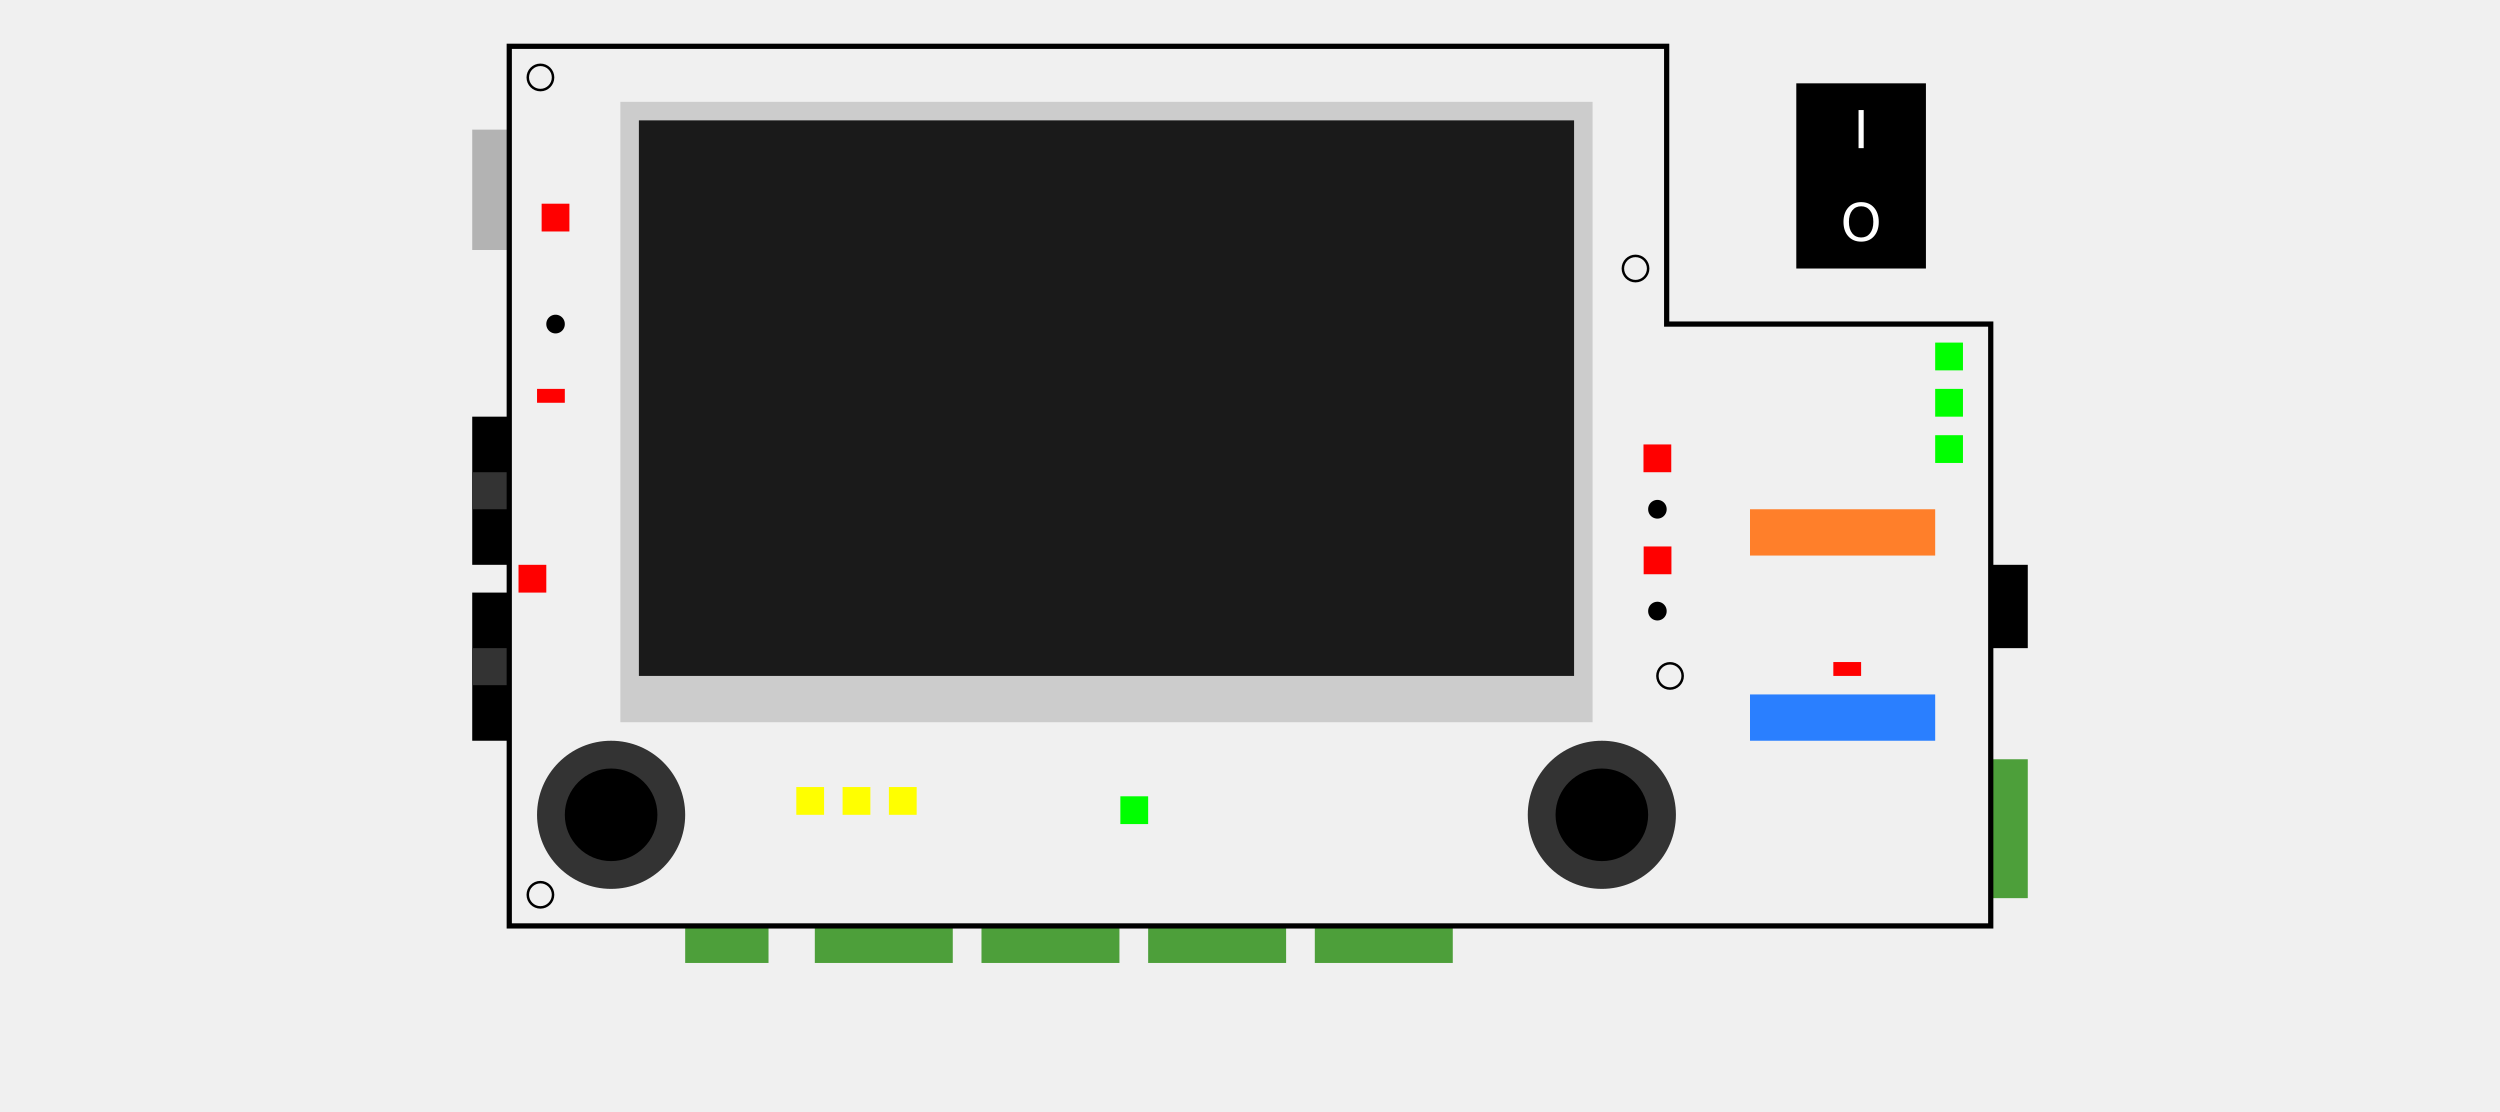
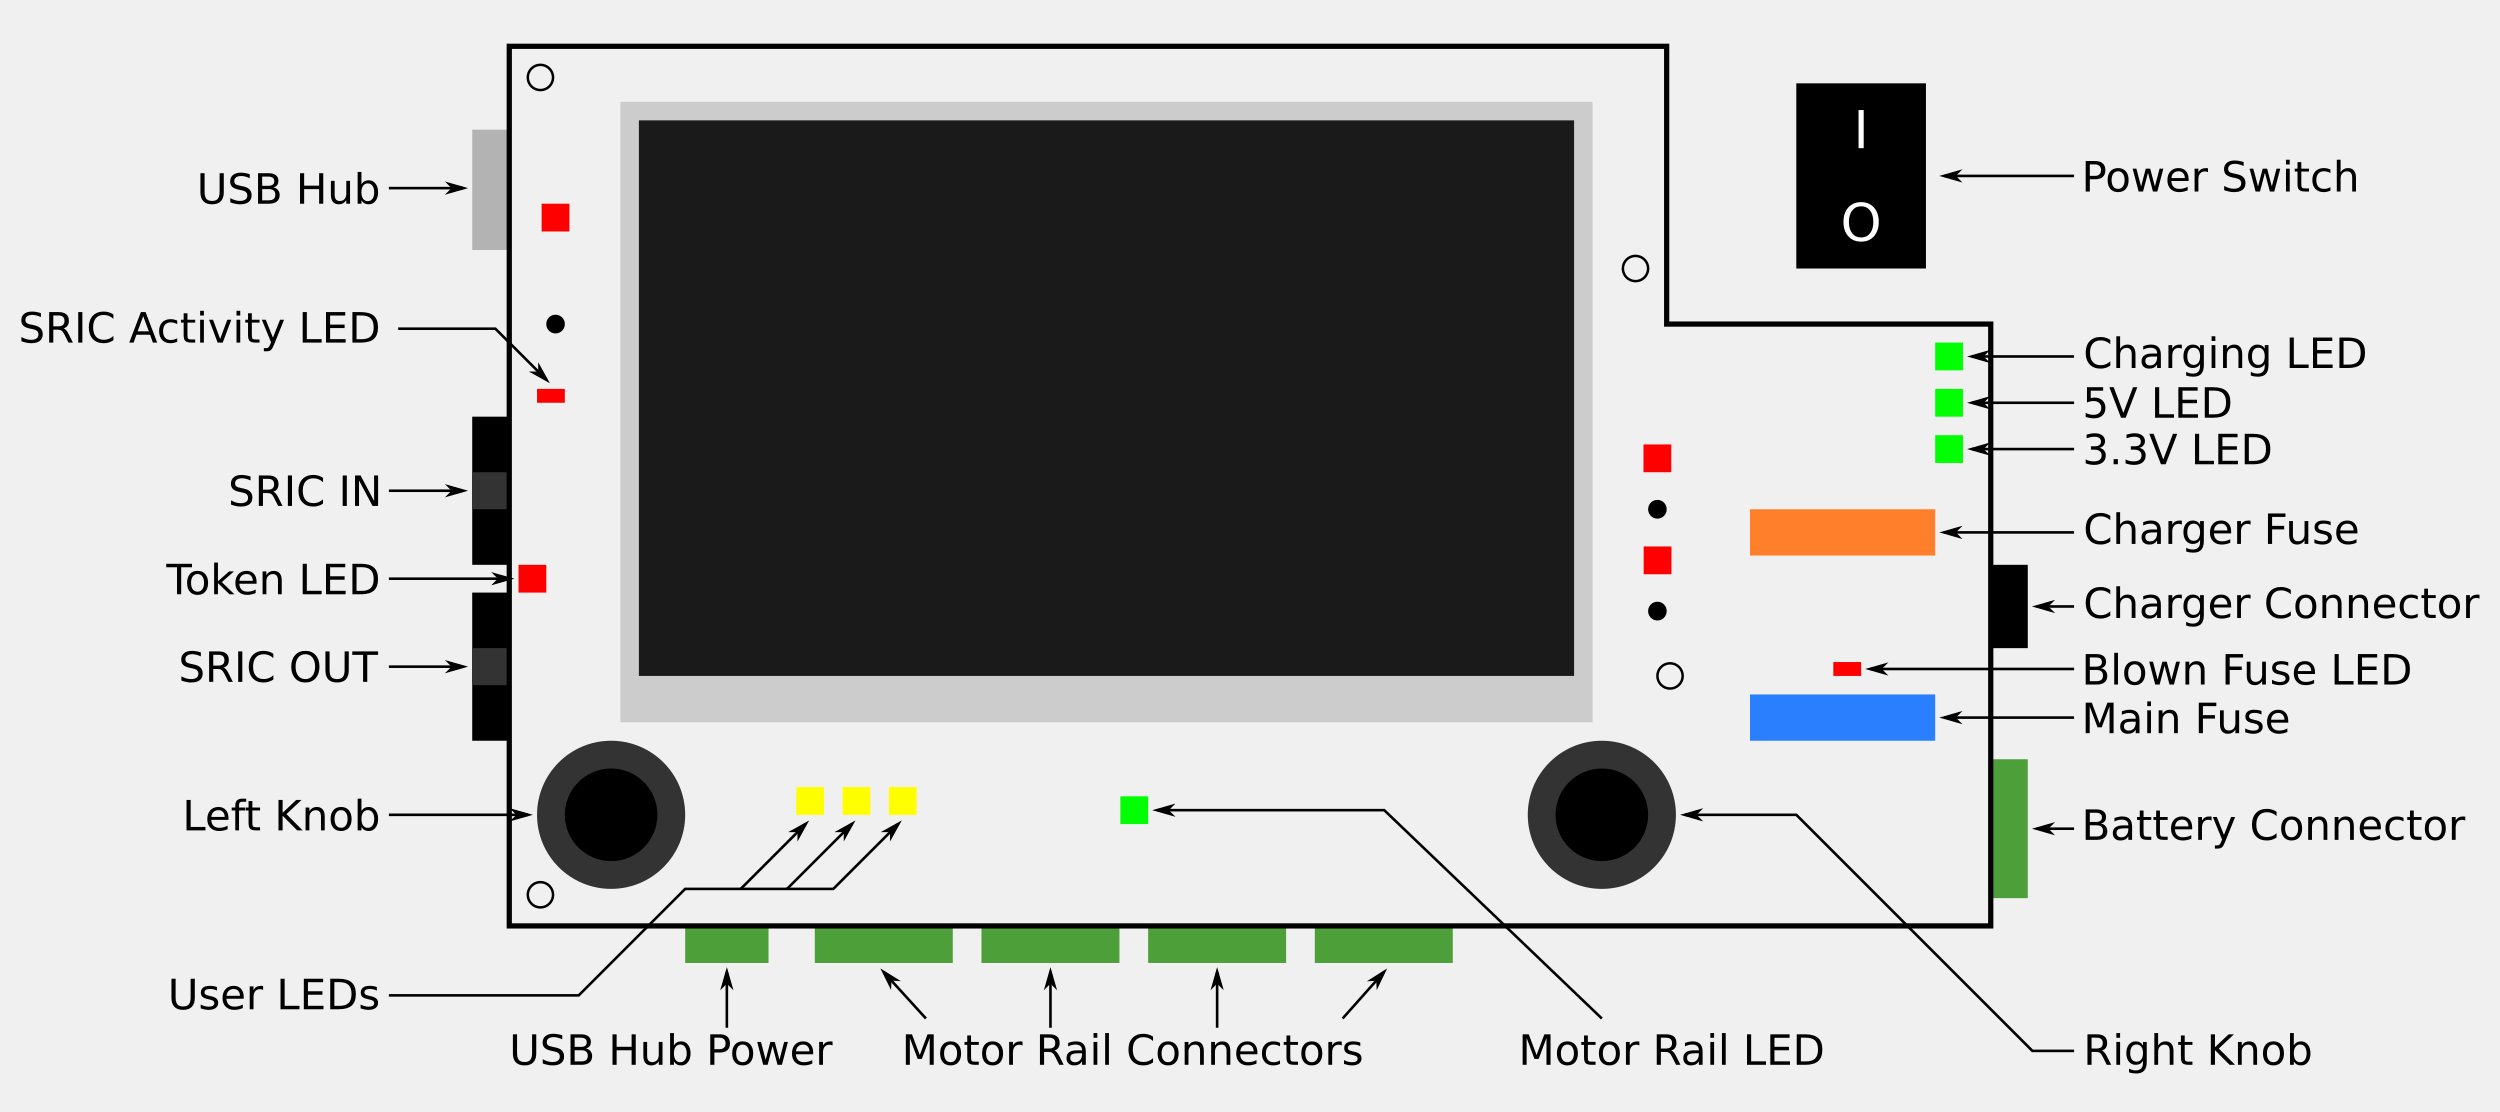
<svg xmlns="http://www.w3.org/2000/svg" width="956.693" height="425.197" id="svg2925" version="1.1">
  <defs id="defs2927">
-     </defs>
+     <marker orient="auto" refY="0" refX="0" id="Arrow1Mstart" style="overflow:visible">
+       <path id="path4094" d="M 0,0 5,-5 -12.5,0 5,5 0,0 z" style="fill-rule:evenodd;stroke:#000000;stroke-width:1pt;marker-start:none" transform="matrix(0.4,0,0,0.4,4,0)" />
+     </marker>
+   </defs>
  <g id="layer1" transform="translate(0,-627.1653)">
    <g id="g4493" transform="translate(141.7323,513.7795)">
-       <rect style="fill:#4d9f3a;fill-opacity:1;stroke:none" id="rect3631" width="52.795" height="14.173" x="170.079" y="467.717" />
-       <rect y="467.717" x="233.858" height="14.173" width="52.795" id="rect4465" style="fill:#4d9f3a;fill-opacity:1;stroke:none" />
-       <rect style="fill:#4d9f3a;fill-opacity:1;stroke:none" id="rect4467" width="52.795" height="14.173" x="297.638" y="467.717" />
-       <rect y="467.717" x="361.417" height="14.173" width="52.795" id="rect4469" style="fill:#4d9f3a;fill-opacity:1;stroke:none" />
+       <g id="g4931">
+         <rect y="467.717" x="170.079" height="14.173" width="52.795" id="rect3631" style="fill:#4d9f3a;fill-opacity:1;stroke:none" />
+         <rect style="fill:#4d9f3a;fill-opacity:1;stroke:none" id="rect4465" width="52.795" height="14.173" x="233.858" y="467.717" />
+         <rect y="467.717" x="297.638" height="14.173" width="52.795" id="rect4467" style="fill:#4d9f3a;fill-opacity:1;stroke:none" />
+         <rect style="fill:#4d9f3a;fill-opacity:1;stroke:none" id="rect4469" width="52.795" height="14.173" x="361.417" y="467.717" />
+       </g>
      <rect y="467.717" x="120.472" height="14.173" width="31.89" id="rect4471" style="fill:#4d9f3a;fill-opacity:1;stroke:none" />
      <g transform="translate(7.086614,106.2992)" id="g4477">
        <rect style="fill:#000000;fill-opacity:1;stroke:none" id="rect4473" width="14.173" height="56.693" x="31.89" y="166.535" />
        <rect style="fill:#333333;fill-opacity:1;fill-rule:nonzero;stroke:none" id="rect4475" width="14.173" height="14.173" x="31.89" y="187.795" />
      </g>
      <g id="g4481" transform="translate(7.086615,173.622)">
        <rect y="166.535" x="31.89" height="56.693" width="14.173" id="rect4483" style="fill:#000000;fill-opacity:1;stroke:none" />
        <rect y="187.795" x="31.89" height="14.173" width="14.173" id="rect4485" style="fill:#333333;fill-opacity:1;fill-rule:nonzero;stroke:none" />
      </g>
      <rect y="162.992" x="38.976" height="46.063" width="14.173" id="rect4487" style="fill:#b3b3b3;fill-opacity:1;fill-rule:nonzero;stroke:none" />
      <rect style="fill:#4d9f3a;fill-opacity:1;stroke:none" id="rect4489" width="14.173" height="53.15" x="620.079" y="403.937" />
      <rect y="329.528" x="620.079" height="31.89" width="14.173" id="rect4491" style="fill:#000000;fill-opacity:1;fill-rule:nonzero;stroke:none" />
      <path id="rect2937" d="m 53.15,131.102 442.913,0 0,106.299 124.016,0 0,230.315 -566.929,0 0,-336.614 z" style="fill:none;stroke:#000000;stroke-width:2;stroke-linecap:butt;stroke-linejoin:miter;stroke-miterlimit:4;stroke-opacity:1;stroke-dashoffset:2.998" transform="translate(0,-2.6171874e-6)" />
      <path transform="matrix(0.957519,0,0,0.957519,-88.23516,57.63195)" d="m 165.16,89.182 a 5.051,5.051 0 1 1 -10.102,0 5.051,5.051 0 1 1 10.102,0 z" id="path3714" style="fill:none;stroke:#000000;stroke-opacity:1" />
      <path style="fill:none;stroke:#000000;stroke-opacity:1" id="path4435" d="m 165.16,89.182 a 5.051,5.051 0 1 1 -10.102,0 5.051,5.051 0 1 1 10.102,0 z" transform="matrix(0.957519,0,0,0.957519,-88.23516,370.4005)" />
      <path transform="matrix(0.957519,0,0,0.957519,330.8326,130.7485)" d="m 165.16,89.182 a 5.051,5.051 0 1 1 -10.102,0 5.051,5.051 0 1 1 10.102,0 z" id="path4437" style="fill:none;stroke:#000000;stroke-opacity:1" />
      <path style="fill:none;stroke:#000000;stroke-opacity:1" id="path4439" d="m 165.16,89.182 a 5.051,5.051 0 1 1 -10.102,0 5.051,5.051 0 1 1 10.102,0 z" transform="matrix(0.957519,0,0,0.957519,344.0483,286.654)" />
    </g>
    <g id="g4524" transform="translate(141.7323,513.7795)">
      <rect y="145.276" x="545.669" height="70.866" width="49.606" id="rect4514" style="fill:#000000;fill-opacity:1;fill-rule:nonzero;stroke:none" />
      <text id="text4516" y="170.079" x="567.523" style="font-size:20px;font-style:normal;font-variant:normal;font-weight:normal;font-stretch:normal;text-align:start;line-height:125%;writing-mode:lr-tb;text-anchor:start;fill:#ffffff;fill-opacity:1;stroke:none;font-family:DejaVu Sans;-inkscape-font-specification:DejaVu Sans" xml:space="preserve">
        <tspan y="170.079" x="567.523" id="tspan4518">I</tspan>
      </text>
      <text id="text4520" y="205.576" x="562.601" style="font-size:20px;font-style:normal;font-variant:normal;font-weight:normal;font-stretch:normal;text-align:start;line-height:125%;writing-mode:lr-tb;text-anchor:start;fill:#ffffff;fill-opacity:1;stroke:none;font-family:DejaVu Sans;-inkscape-font-specification:DejaVu Sans" xml:space="preserve">
        <tspan y="205.576" x="562.601" id="tspan4522">O</tspan>
      </text>
    </g>
    <g id="g4554" transform="translate(148.8189,517.3228)">
      <rect y="148.819" x="88.583" height="237.402" width="372.047" id="rect4531" style="fill:#cccccc;fill-opacity:1;fill-rule:nonzero;stroke:none" />
      <rect style="fill:#1a1a1a;fill-opacity:1;fill-rule:nonzero;stroke:none" id="rect4552" width="357.874" height="212.598" x="95.669" y="155.905" />
    </g>
    <g id="g4564" transform="translate(113.3858,513.7795)">
      <path transform="translate(7.086607,-14.17323)" d="m 141.732,439.37 a 28.346,28.346 0 1 1 -56.693,0 28.346,28.346 0 1 1 56.693,0 z" id="path4560" style="fill:#333333;fill-opacity:1;fill-rule:nonzero;stroke:none" />
      <path style="fill:#000000;fill-opacity:1;fill-rule:nonzero;stroke:none" id="path4562" d="m 141.732,439.37 a 28.346,28.346 0 1 1 -56.693,0 28.346,28.346 0 1 1 56.693,0 z" transform="matrix(0.625,0,0,0.625,49.6063,150.5905)" />
    </g>
    <g id="g4568" transform="translate(492.5197,513.7795)">
      <path style="fill:#333333;fill-opacity:1;fill-rule:nonzero;stroke:none" id="path4570" d="m 141.732,439.37 a 28.346,28.346 0 1 1 -56.693,0 28.346,28.346 0 1 1 56.693,0 z" transform="translate(7.086607,-14.17323)" />
      <path transform="matrix(0.625,0,0,0.625,49.6063,150.5905)" d="m 141.732,439.37 a 28.346,28.346 0 1 1 -56.693,0 28.346,28.346 0 1 1 56.693,0 z" id="path4572" style="fill:#000000;fill-opacity:1;fill-rule:nonzero;stroke:none" />
    </g>
    <rect style="fill:#2a7fff;fill-opacity:1;fill-rule:nonzero;stroke:none" id="rect4574" width="70.866" height="17.717" x="669.685" y="892.913" />
    <rect y="822.047" x="669.685" height="17.717" width="70.866" id="rect4576" style="fill:#ff7f2a;fill-opacity:1;fill-rule:nonzero;stroke:none" />
    <path style="fill:#000000;fill-opacity:1;fill-rule:nonzero;stroke:none" id="path4578" d="m 510.236,279.921 a 7.087,7.087 0 1 1 -14.173,0 7.087,7.087 0 1 1 14.173,0 z" transform="matrix(0.5,0,0,0.5,382.6772,682.0866)" />
    <path transform="matrix(0.5,0,0,0.5,382.6772,721.063)" d="m 510.236,279.921 a 7.087,7.087 0 1 1 -14.173,0 7.087,7.087 0 1 1 14.173,0 z" id="path4580" style="fill:#000000;fill-opacity:1;fill-rule:nonzero;stroke:none" />
    <path style="fill:#000000;fill-opacity:1;fill-rule:nonzero;stroke:none" id="path4582" d="m 510.236,279.921 a 7.087,7.087 0 1 1 -14.173,0 7.087,7.087 0 1 1 14.173,0 z" transform="matrix(0.5,0,0,0.5,-38.97637,611.2205)" />
    <rect style="fill:#ffff00;fill-opacity:1;stroke:none" id="rect3694" width="10.63" height="10.63" x="304.724" y="928.346" />
    <rect y="928.346" x="322.441" height="10.63" width="10.63" id="rect4606" style="fill:#ffff00;fill-opacity:1;stroke:none" />
    <rect style="fill:#ffff00;fill-opacity:1;stroke:none" id="rect4608" width="10.63" height="10.63" x="340.158" y="928.346" />
    <rect style="fill:#00ff00;fill-opacity:1;stroke:none" id="rect3682" width="10.63" height="10.63" x="428.74" y="931.89" />
    <rect style="fill:#ff0000;fill-opacity:1;stroke:none" id="rect3696" width="10.63" height="10.63" x="198.425" y="843.307" />
    <rect y="-216.142" x="775.984" height="10.63" width="5.315" id="rect2921" style="fill:#ff0000;fill-opacity:1;stroke:none" transform="matrix(0,1,-1,0,0,0)" />
    <rect style="fill:#ff0000;fill-opacity:1;stroke:none" id="rect3696-0" width="10.63" height="10.63" x="207.269" y="705.118" />
    <rect style="fill:#ff0000;fill-opacity:1;stroke:none" id="rect3696-08" width="10.63" height="10.63" x="628.99" y="836.285" />
    <rect style="fill:#ff0000;fill-opacity:1;stroke:none" id="rect3696-4" width="10.63" height="10.63" x="628.923" y="797.244" />
    <rect style="fill:#00ff00;fill-opacity:1;stroke:none" id="rect3682-8" width="10.63" height="10.63" x="740.551" y="758.268" />
    <rect style="fill:#00ff00;fill-opacity:1;stroke:none" id="rect3682-6" width="10.63" height="10.63" x="740.551" y="775.984" />
    <rect style="fill:#00ff00;fill-opacity:1;stroke:none" id="rect3682-0" width="10.63" height="10.63" x="740.551" y="793.701" />
    <rect transform="matrix(0,1,-1,0,0,0)" style="fill:#ff0000;fill-opacity:1;stroke:none" id="rect4756" width="5.315" height="10.63" x="880.512" y="-712.205" />
+     <text xml:space="preserve" style="font-size:16px;font-style:normal;font-variant:normal;font-weight:normal;font-stretch:normal;text-align:start;line-height:125%;writing-mode:lr-tb;text-anchor:start;fill:#000000;fill-opacity:1;stroke:none;font-family:DejaVu Sans;-inkscape-font-specification:DejaVu Sans" x="796.572" y="700.453" id="text4758">
+       <tspan id="tspan4760" x="796.572" y="700.453">Power Switch</tspan>
+     </text>
+     <text xml:space="preserve" style="font-size:16px;font-style:normal;font-variant:normal;font-weight:normal;font-stretch:normal;text-align:start;line-height:125%;writing-mode:lr-tb;text-anchor:start;fill:#000000;fill-opacity:1;stroke:none;font-family:DejaVu Sans;-inkscape-font-specification:DejaVu Sans" x="797.244" y="767.997" id="text4762">
+       <tspan id="tspan4764" x="797.244" y="767.997">Charging LED</tspan>
+     </text>
+     <text xml:space="preserve" style="font-size:16px;font-style:normal;font-variant:normal;font-weight:normal;font-stretch:normal;text-align:start;line-height:125%;writing-mode:lr-tb;text-anchor:start;fill:#000000;fill-opacity:1;stroke:none;font-family:DejaVu Sans;-inkscape-font-specification:DejaVu Sans" x="796.908" y="787.018" id="text4766">
+       <tspan id="tspan4768" x="796.908" y="787.018">5V LED</tspan>
+     </text>
+     <text xml:space="preserve" style="font-size:16px;font-style:normal;font-variant:normal;font-weight:normal;font-stretch:normal;text-align:start;line-height:125%;writing-mode:lr-tb;text-anchor:start;fill:#000000;fill-opacity:1;stroke:none;font-family:DejaVu Sans;-inkscape-font-specification:DejaVu Sans" x="796.924" y="804.84" id="text4770">
+       <tspan id="tspan4772" x="796.924" y="804.84">3.3V LED</tspan>
+     </text>
+     <text xml:space="preserve" style="font-size:16px;font-style:normal;font-variant:normal;font-weight:normal;font-stretch:normal;text-align:start;line-height:125%;writing-mode:lr-tb;text-anchor:start;fill:#000000;fill-opacity:1;stroke:none;font-family:DejaVu Sans;-inkscape-font-specification:DejaVu Sans" x="797.244" y="835.32" id="text4774">
+       <tspan id="tspan4776" x="797.244" y="835.32">Charger Fuse</tspan>
+     </text>
+     <text xml:space="preserve" style="font-size:16px;font-style:normal;font-variant:normal;font-weight:normal;font-stretch:normal;text-align:start;line-height:125%;writing-mode:lr-tb;text-anchor:start;fill:#000000;fill-opacity:1;stroke:none;font-family:DejaVu Sans;-inkscape-font-specification:DejaVu Sans" x="797.244" y="863.666" id="text4778">
+       <tspan id="tspan4780" x="797.244" y="863.666">Charger Connector</tspan>
+     </text>
+     <text xml:space="preserve" style="font-size:16px;font-style:normal;font-variant:normal;font-weight:normal;font-stretch:normal;text-align:start;line-height:125%;writing-mode:lr-tb;text-anchor:start;fill:#000000;fill-opacity:1;stroke:none;font-family:DejaVu Sans;-inkscape-font-specification:DejaVu Sans" x="796.572" y="889.134" id="text4782">
+       <tspan id="tspan4784" x="796.572" y="889.134">Blown Fuse LED</tspan>
+     </text>
+     <text xml:space="preserve" style="font-size:16px;font-style:normal;font-variant:normal;font-weight:normal;font-stretch:normal;text-align:start;line-height:125%;writing-mode:lr-tb;text-anchor:start;fill:#000000;fill-opacity:1;stroke:none;font-family:DejaVu Sans;-inkscape-font-specification:DejaVu Sans" x="796.572" y="907.737" id="text4786">
+       <tspan id="tspan4788" x="796.572" y="907.737">Main Fuse</tspan>
+     </text>
+     <text xml:space="preserve" style="font-size:16px;font-style:normal;font-variant:normal;font-weight:normal;font-stretch:normal;text-align:start;line-height:125%;writing-mode:lr-tb;text-anchor:start;fill:#000000;fill-opacity:1;stroke:none;font-family:DejaVu Sans;-inkscape-font-specification:DejaVu Sans" x="796.572" y="948.565" id="text4790">
+       <tspan id="tspan4792" x="796.572" y="948.565">Battery Connector</tspan>
+     </text>
+     <text xml:space="preserve" style="font-size:16px;font-style:normal;font-variant:normal;font-weight:normal;font-stretch:normal;text-align:start;line-height:125%;writing-mode:lr-tb;text-anchor:start;fill:#000000;fill-opacity:1;stroke:none;font-family:DejaVu Sans;-inkscape-font-specification:DejaVu Sans" x="345.065" y="1034.646" id="text4794">
+       <tspan id="tspan4796" x="345.065" y="1034.646">Motor Rail Connectors</tspan>
+     </text>
+     <text xml:space="preserve" style="font-size:16px;font-style:normal;font-variant:normal;font-weight:normal;font-stretch:normal;text-align:start;line-height:125%;writing-mode:lr-tb;text-anchor:start;fill:#000000;fill-opacity:1;stroke:none;font-family:DejaVu Sans;-inkscape-font-specification:DejaVu Sans" x="194.882" y="1034.646" id="text4798">
+       <tspan id="tspan4800" x="194.882" y="1034.646">USB Hub Power</tspan>
+     </text>
+     <text xml:space="preserve" style="font-size:16px;font-style:normal;font-variant:normal;font-weight:normal;font-stretch:normal;text-align:start;line-height:125%;writing-mode:lr-tb;text-anchor:start;fill:#000000;fill-opacity:1;stroke:none;font-family:DejaVu Sans;-inkscape-font-specification:DejaVu Sans" x="68.298" y="888.108" id="text4802">
+       <tspan id="tspan4804" x="68.298" y="888.108">SRIC OUT</tspan>
+     </text>
+     <text xml:space="preserve" style="font-size:16px;font-style:normal;font-variant:normal;font-weight:normal;font-stretch:normal;text-align:start;line-height:125%;writing-mode:lr-tb;text-anchor:start;fill:#000000;fill-opacity:1;stroke:none;font-family:DejaVu Sans;-inkscape-font-specification:DejaVu Sans" x="87.313" y="820.785" id="text4806">
+       <tspan id="tspan4808" x="87.313" y="820.785">SRIC IN</tspan>
+     </text>
+     <text xml:space="preserve" style="font-size:16px;font-style:normal;font-variant:normal;font-weight:normal;font-stretch:normal;text-align:start;line-height:125%;writing-mode:lr-tb;text-anchor:start;fill:#000000;fill-opacity:1;stroke:none;font-family:DejaVu Sans;-inkscape-font-specification:DejaVu Sans" x="75.305" y="705.118" id="text4810">
+       <tspan id="tspan4812" x="75.305" y="705.118">USB Hub</tspan>
+     </text>
+     <text xml:space="preserve" style="font-size:16px;font-style:normal;font-variant:normal;font-weight:normal;font-stretch:normal;text-align:start;line-height:125%;writing-mode:lr-tb;text-anchor:start;fill:#000000;fill-opacity:1;stroke:none;font-family:DejaVu Sans;-inkscape-font-specification:DejaVu Sans" x="63.649" y="854.587" id="text4814">
+       <tspan id="tspan4816" x="63.649" y="854.587">Token LED</tspan>
+     </text>
+     <text xml:space="preserve" style="font-size:16px;font-style:normal;font-variant:normal;font-weight:normal;font-stretch:normal;text-align:start;line-height:125%;writing-mode:lr-tb;text-anchor:start;fill:#000000;fill-opacity:1;stroke:none;font-family:DejaVu Sans;-inkscape-font-specification:DejaVu Sans" x="7.087" y="758.268" id="text4818">
+       <tspan id="tspan4820" x="7.087" y="758.268">SRIC Activity LED</tspan>
+     </text>
+     <text xml:space="preserve" style="font-size:16px;font-style:normal;font-variant:normal;font-weight:normal;font-stretch:normal;text-align:start;line-height:125%;writing-mode:lr-tb;text-anchor:start;fill:#000000;fill-opacity:1;stroke:none;font-family:DejaVu Sans;-inkscape-font-specification:DejaVu Sans" x="64.219" y="1013.386" id="text4822">
+       <tspan id="tspan4824" x="64.219" y="1013.386">User LEDs</tspan>
+     </text>
+     <text xml:space="preserve" style="font-size:16px;font-style:normal;font-variant:normal;font-weight:normal;font-stretch:normal;text-align:start;line-height:125%;writing-mode:lr-tb;text-anchor:start;fill:#000000;fill-opacity:1;stroke:none;font-family:DejaVu Sans;-inkscape-font-specification:DejaVu Sans" x="581.102" y="1034.646" id="text4826">
+       <tspan id="tspan4828" x="581.102" y="1034.646">Motor Rail LED</tspan>
+     </text>
+     <text xml:space="preserve" style="font-size:16px;font-style:normal;font-variant:normal;font-weight:normal;font-stretch:normal;text-align:start;line-height:125%;writing-mode:lr-tb;text-anchor:start;fill:#000000;fill-opacity:1;stroke:none;font-family:DejaVu Sans;-inkscape-font-specification:DejaVu Sans" x="69.805" y="944.941" id="text4830">
+       <tspan id="tspan4832" x="69.805" y="944.941">Left Knob</tspan>
+     </text>
+     <text xml:space="preserve" style="font-size:16px;font-style:normal;font-variant:normal;font-weight:normal;font-stretch:normal;text-align:start;line-height:125%;writing-mode:lr-tb;text-anchor:start;fill:#000000;fill-opacity:1;stroke:none;font-family:DejaVu Sans;-inkscape-font-specification:DejaVu Sans" x="797.244" y="1034.646" id="text4834">
+       <tspan id="tspan4836" x="797.244" y="1034.646">Right Knob</tspan>
+     </text>
+     <path style="fill:none;stroke:#000000;stroke-width:1px;stroke-linecap:butt;stroke-linejoin:miter;stroke-opacity:1;marker-start:url(#Arrow1Mstart)" d="m 744.094,694.488 49.606,0" id="path6088" />
+     <path id="path4871" d="m 754.724,763.583 38.976,0" style="fill:none;stroke:#000000;stroke-width:1px;stroke-linecap:butt;stroke-linejoin:miter;stroke-opacity:1;marker-start:url(#Arrow1Mstart)" />
+     <path style="fill:none;stroke:#000000;stroke-width:1px;stroke-linecap:butt;stroke-linejoin:miter;stroke-opacity:1;marker-start:url(#Arrow1Mstart)" d="m 754.724,781.299 38.976,0" id="path4875" />
+     <path id="path4879" d="m 754.724,799.016 38.976,0" style="fill:none;stroke:#000000;stroke-width:1px;stroke-linecap:butt;stroke-linejoin:miter;stroke-opacity:1;marker-start:url(#Arrow1Mstart)" />
+     <path style="fill:none;stroke:#000000;stroke-width:1px;stroke-linecap:butt;stroke-linejoin:miter;stroke-opacity:1;marker-start:url(#Arrow1Mstart)" d="m 744.094,830.906 49.606,0" id="path4883" />
+     <path style="fill:none;stroke:#000000;stroke-width:1px;stroke-linecap:butt;stroke-linejoin:miter;stroke-opacity:1;marker-start:url(#Arrow1Mstart)" d="m 779.528,859.252 14.173,0" id="path4887" />
+     <path id="path4891" d="m 715.748,883.169 77.953,0" style="fill:none;stroke:#000000;stroke-width:1px;stroke-linecap:butt;stroke-linejoin:miter;stroke-opacity:1;marker-start:url(#Arrow1Mstart)" />
+     <path style="fill:none;stroke:#000000;stroke-width:1px;stroke-linecap:butt;stroke-linejoin:miter;stroke-opacity:1;marker-start:url(#Arrow1Mstart)" d="m 744.094,901.772 49.606,0" id="path4895" />
+     <path id="path4899" d="m 779.528,944.291 14.173,0" style="fill:none;stroke:#000000;stroke-width:1px;stroke-linecap:butt;stroke-linejoin:miter;stroke-opacity:1;marker-start:url(#Arrow1Mstart)" />
+     <path id="path4903" d="m 177.165,699.153 -28.346,0" style="fill:none;stroke:#000000;stroke-width:1px;stroke-linecap:butt;stroke-linejoin:miter;stroke-opacity:1;marker-start:url(#Arrow1Mstart)" />
+     <path style="fill:none;stroke:#000000;stroke-width:1px;stroke-linecap:butt;stroke-linejoin:miter;stroke-opacity:1;marker-start:url(#Arrow1Mstart)" d="m 209.055,772.441 -19.488,-19.488 -37.205,0" id="path4907" />
+     <path style="fill:none;stroke:#000000;stroke-width:1px;stroke-linecap:butt;stroke-linejoin:miter;stroke-opacity:1;marker-start:url(#Arrow1Mstart)" d="m 177.165,814.961 -28.346,0" id="path4911" />
+     <path id="path4915" d="m 177.165,882.283 -28.346,0" style="fill:none;stroke:#000000;stroke-width:1px;stroke-linecap:butt;stroke-linejoin:miter;stroke-opacity:1;marker-start:url(#Arrow1Mstart)" />
+     <path style="fill:none;stroke:#000000;stroke-width:1px;stroke-linecap:butt;stroke-linejoin:miter;stroke-opacity:1;marker-start:url(#Arrow1Mstart)" d="m 194.882,848.622 -46.063,0" id="path4919" />
+     <path id="path4923" d="m 201.969,938.976 -53.15,0" style="fill:none;stroke:#000000;stroke-width:1px;stroke-linecap:butt;stroke-linejoin:miter;stroke-opacity:1;marker-start:url(#Arrow1Mstart)" />
+     <path style="fill:none;stroke:#000000;stroke-width:1px;stroke-linecap:butt;stroke-linejoin:miter;stroke-opacity:1;marker-start:url(#Arrow1Mstart)" d="m 278.15,999.213 0,21.26" id="path4927" />
+     <path id="path4937" d="m 338.209,999.213 16.122,17.717" style="fill:none;stroke:#000000;stroke-width:1px;stroke-linecap:butt;stroke-linejoin:miter;stroke-opacity:1;marker-start:url(#Arrow1Mstart)" />
+     <path style="fill:none;stroke:#000000;stroke-width:1px;stroke-linecap:butt;stroke-linejoin:miter;stroke-opacity:1;marker-start:url(#Arrow1Mstart)" d="m 401.988,999.213 0,21.26" id="path4941" />
+     <path id="path4945" d="m 465.768,999.213 0,21.26" style="fill:none;stroke:#000000;stroke-width:1px;stroke-linecap:butt;stroke-linejoin:miter;stroke-opacity:1;marker-start:url(#Arrow1Mstart)" />
+     <path style="fill:none;stroke:#000000;stroke-width:1px;stroke-linecap:butt;stroke-linejoin:miter;stroke-opacity:1;marker-start:url(#Arrow1Mstart)" d="m 529.547,999.213 -15.768,17.717" id="path4949" />
+     <path id="path4953" d="m 442.913,937.205 86.811,0 83.268,79.724" style="fill:none;stroke:#000000;stroke-width:1px;stroke-linecap:butt;stroke-linejoin:miter;stroke-opacity:1;marker-start:url(#Arrow1Mstart)" />
+     <path id="path4957" d="m 644.882,938.976 42.52,0 90.354,90.354 15.945,0" style="fill:none;stroke:#000000;stroke-width:1px;stroke-linecap:butt;stroke-linejoin:miter;stroke-opacity:1;marker-start:url(#Arrow1Mstart)" />
+     <path id="path4961" d="m 343.701,942.52 -24.803,24.803 -56.693,0 -40.748,40.748 -72.638,0" style="fill:none;stroke:#000000;stroke-width:1px;stroke-linecap:butt;stroke-linejoin:miter;stroke-opacity:1;marker-start:url(#Arrow1Mstart)" />
+     <path id="path4965" d="M 325.984,942.52 301.181,967.323" style="fill:none;stroke:#000000;stroke-width:1px;stroke-linecap:butt;stroke-linejoin:miter;stroke-opacity:1;marker-start:url(#Arrow1Mstart)" />
+     <path style="fill:none;stroke:#000000;stroke-width:1px;stroke-linecap:butt;stroke-linejoin:miter;stroke-opacity:1;marker-start:url(#Arrow1Mstart)" d="m 308.268,942.52 -24.803,24.803" id="path4969" />
  </g>
</svg>
